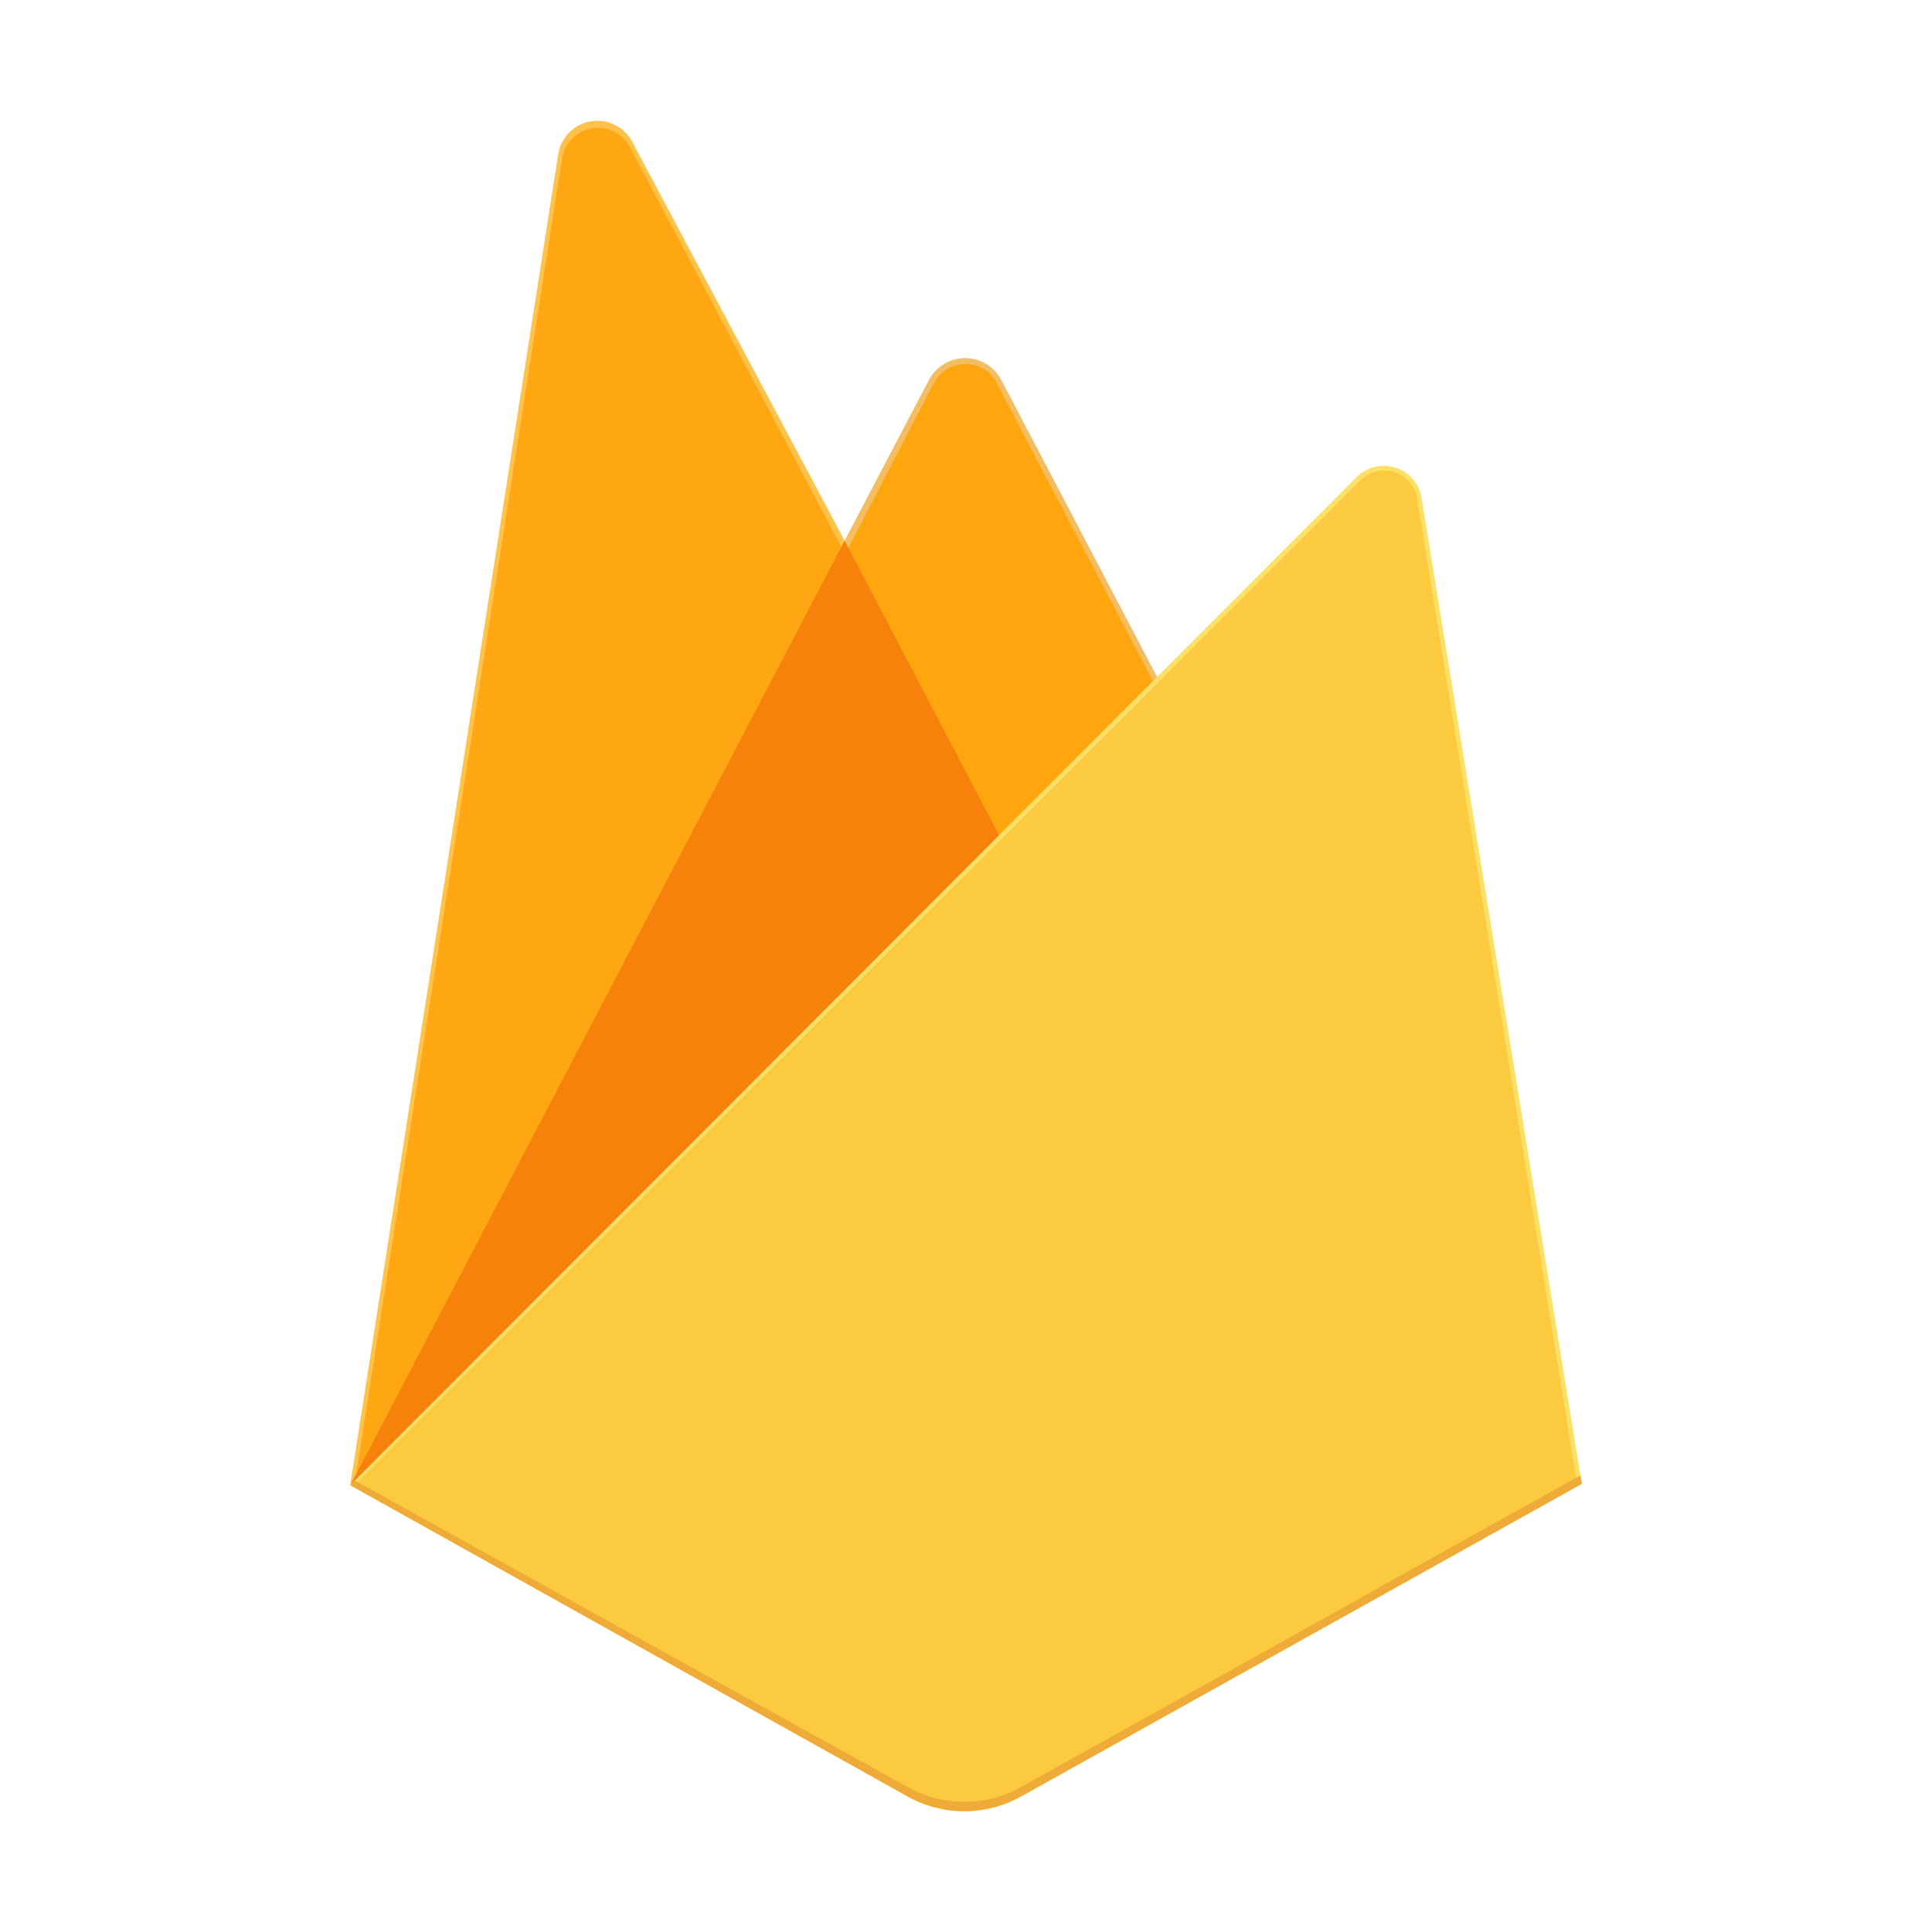
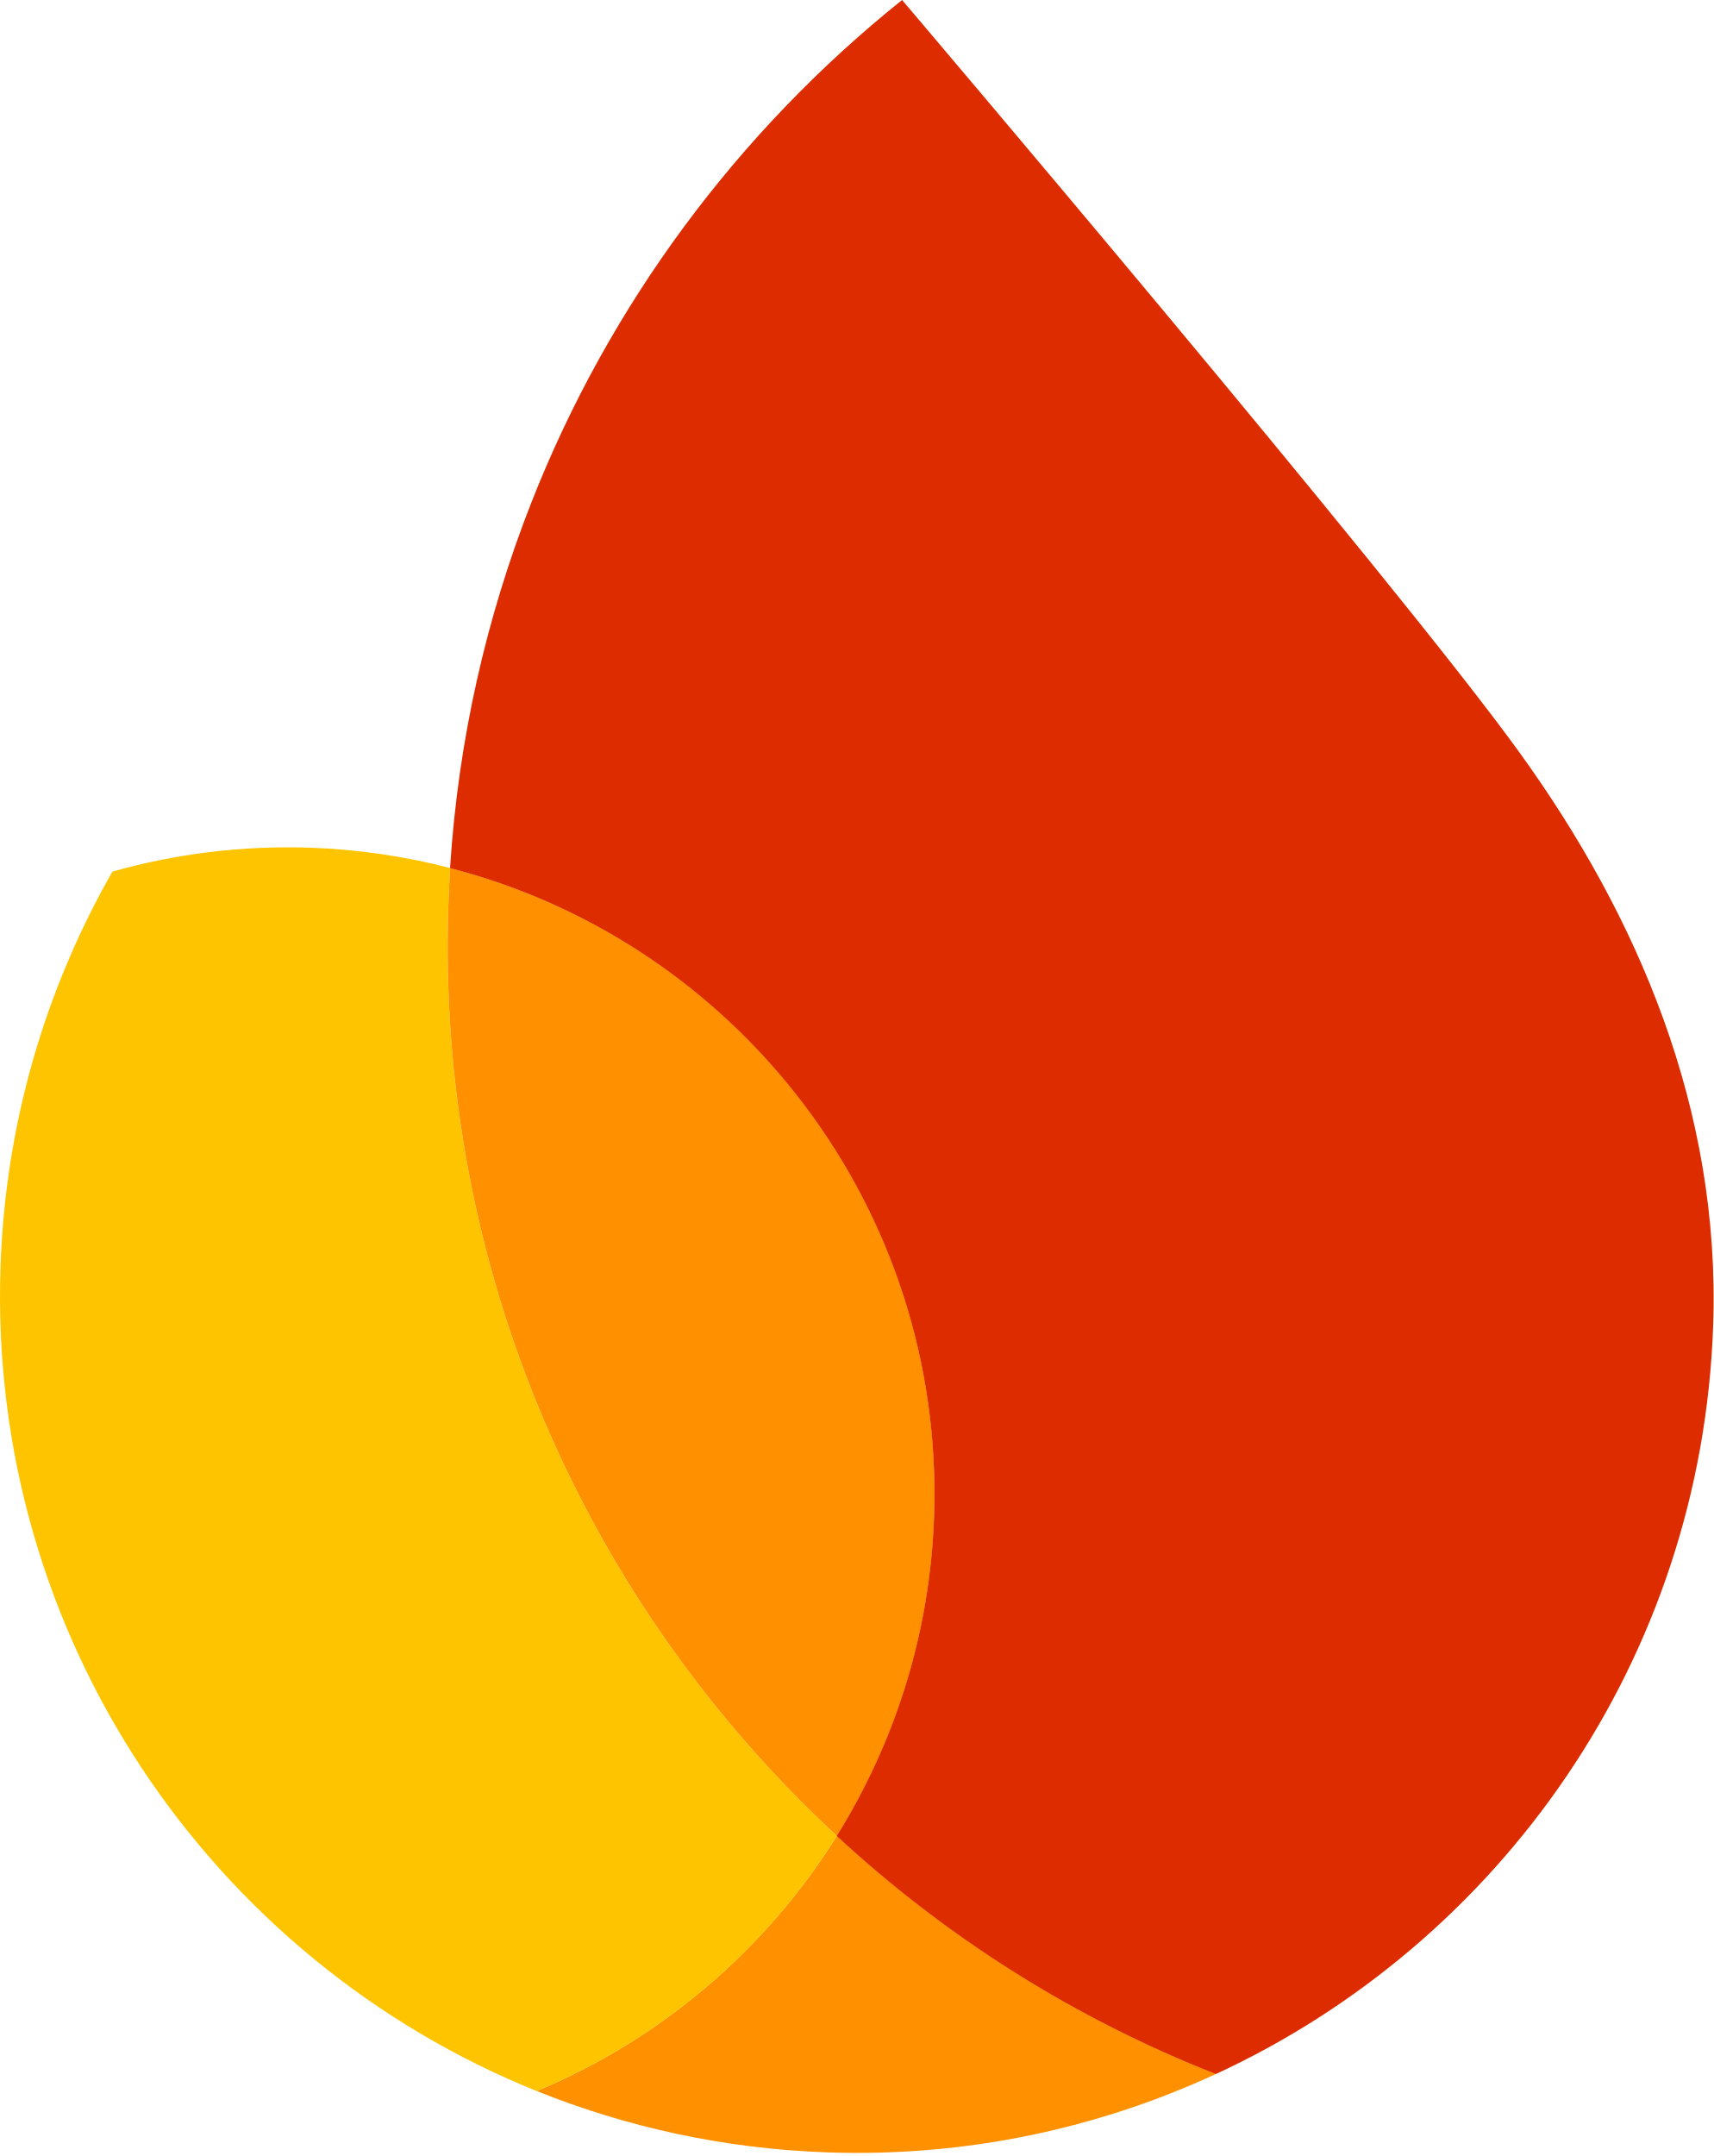
- <svg xmlns="http://www.w3.org/2000/svg" width="800px" height="800px" viewBox="0 0 32 32">
-   <path d="M5.8,24.6l.17-.237L13.99,9.149l.017-.161L10.472,2.348a.656.656,0,0,0-1.227.207Z" style="fill:#ffc24a" />
-   <path d="M5.9,24.42l.128-.25L13.965,9.114,10.439,2.448a.6.6,0,0,0-1.133.206Z" style="fill:#ffa712" />
-   <path d="M16.584,14.01l2.632-2.7L16.583,6.289a.678.678,0,0,0-1.195,0L13.981,8.971V9.2Z" style="fill:#f4bd62" />
-   <path d="M16.537,13.9l2.559-2.62L16.537,6.4a.589.589,0,0,0-1.074-.047L14.049,9.082l-.042.139Z" style="fill:#ffa50e" />
-   <polygon points="5.802 24.601 5.879 24.523 6.158 24.41 16.418 14.188 16.548 13.834 13.989 8.956 5.802 24.601" style="fill:#f6820c" />
-   <path d="M16.912,29.756,26.2,24.577,23.546,8.246A.635.635,0,0,0,22.471,7.9L5.8,24.6l9.233,5.155a1.927,1.927,0,0,0,1.878,0" style="fill:#fde068" />
-   <path d="M26.115,24.534,23.483,8.326a.557.557,0,0,0-.967-.353L5.9,24.569l9.131,5.1a1.912,1.912,0,0,0,1.863,0Z" style="fill:#fcca3f" />
-   <path d="M16.912,29.6a1.927,1.927,0,0,1-1.878,0L5.876,24.522,5.8,24.6l9.233,5.155a1.927,1.927,0,0,0,1.878,0L26.2,24.577l-.023-.14Z" style="fill:#eeab37" />
+ <svg xmlns="http://www.w3.org/2000/svg" width="256px" height="322px" viewBox="0 0 256 322" version="1.1" preserveAspectRatio="xMidYMid">
+   <g>
+     <path d="M80.181,312.295 C93.635,317.709 108.231,320.923 123.556,321.458 C144.298,322.182 164.021,317.894 181.654,309.748 C160.509,301.441 141.36,289.293 125.016,274.188 C114.422,291.151 98.753,304.548 80.181,312.295 Z" fill="#FF9100" />
+     <path d="M125.013,274.193 C87.706,239.689 65.074,189.749 66.987,134.975 C67.049,133.196 67.143,131.418 67.253,129.641 C60.571,127.913 53.596,126.859 46.417,126.608 C36.142,126.249 26.191,127.523 16.797,130.169 C6.838,147.614 0.828,167.631 0.079,189.07 C-1.853,244.402 31.632,292.749 80.178,312.3 C98.75,304.553 114.419,291.171 125.013,274.193 Z" fill="#FFC400" />
+     <path d="M125.015,274.191 C133.689,260.31 138.948,244.037 139.56,226.504 C141.17,180.384 110.166,140.71 67.254,129.639 C67.145,131.416 67.051,133.194 66.989,134.973 C65.076,189.748 87.708,239.687 125.015,274.191 Z" fill="#FF9100" />
+     <path d="M134.761,0 C110.322,19.579 91.023,45.396 79.347,75.136 C72.662,92.171 68.461,110.47 67.234,129.651 C110.146,140.722 141.151,180.396 139.54,226.516 C138.928,244.048 133.653,260.305 124.995,274.203 C141.338,289.323 160.488,301.456 181.632,309.763 C224.073,290.145 254.185,247.93 255.929,197.999 C257.058,165.648 244.628,136.815 227.065,112.478 C208.517,86.739 134.761,0 134.761,0 Z" fill="#DD2C00" />
+   </g>
</svg>
